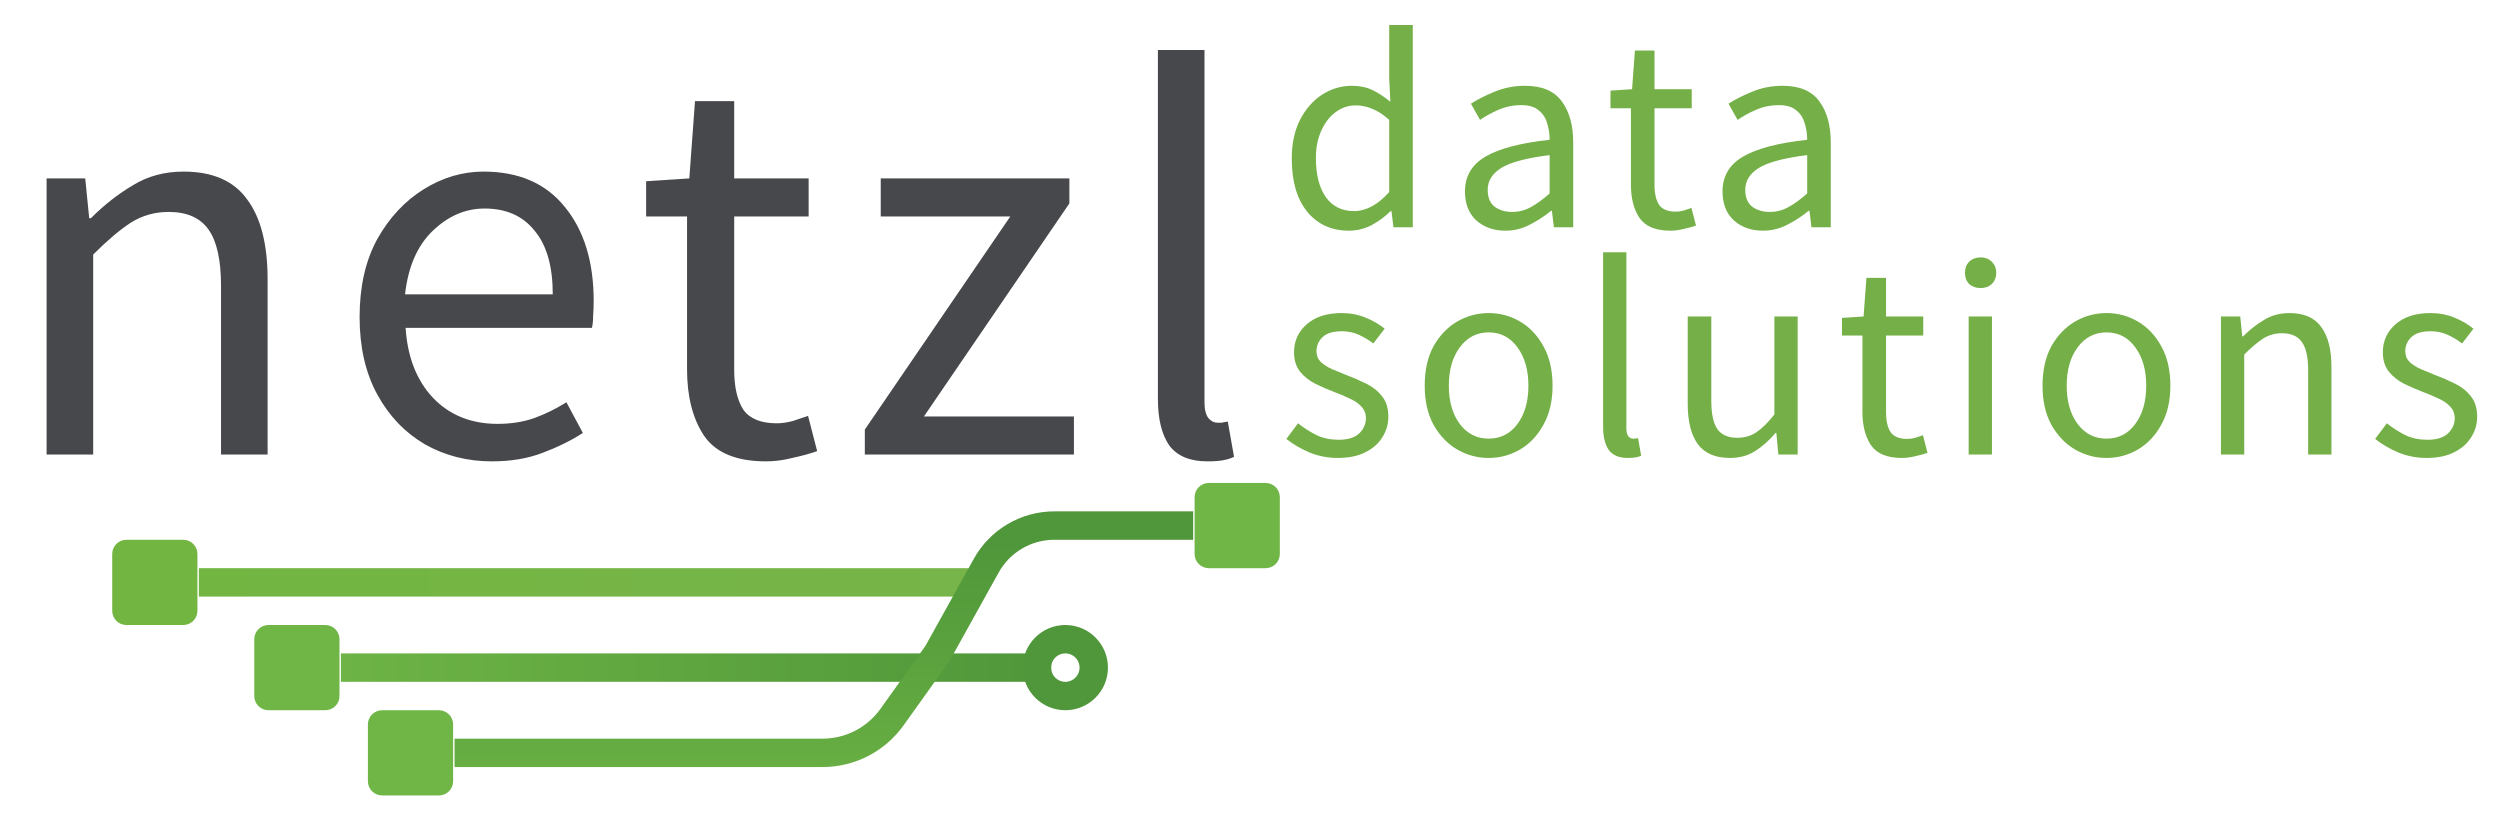
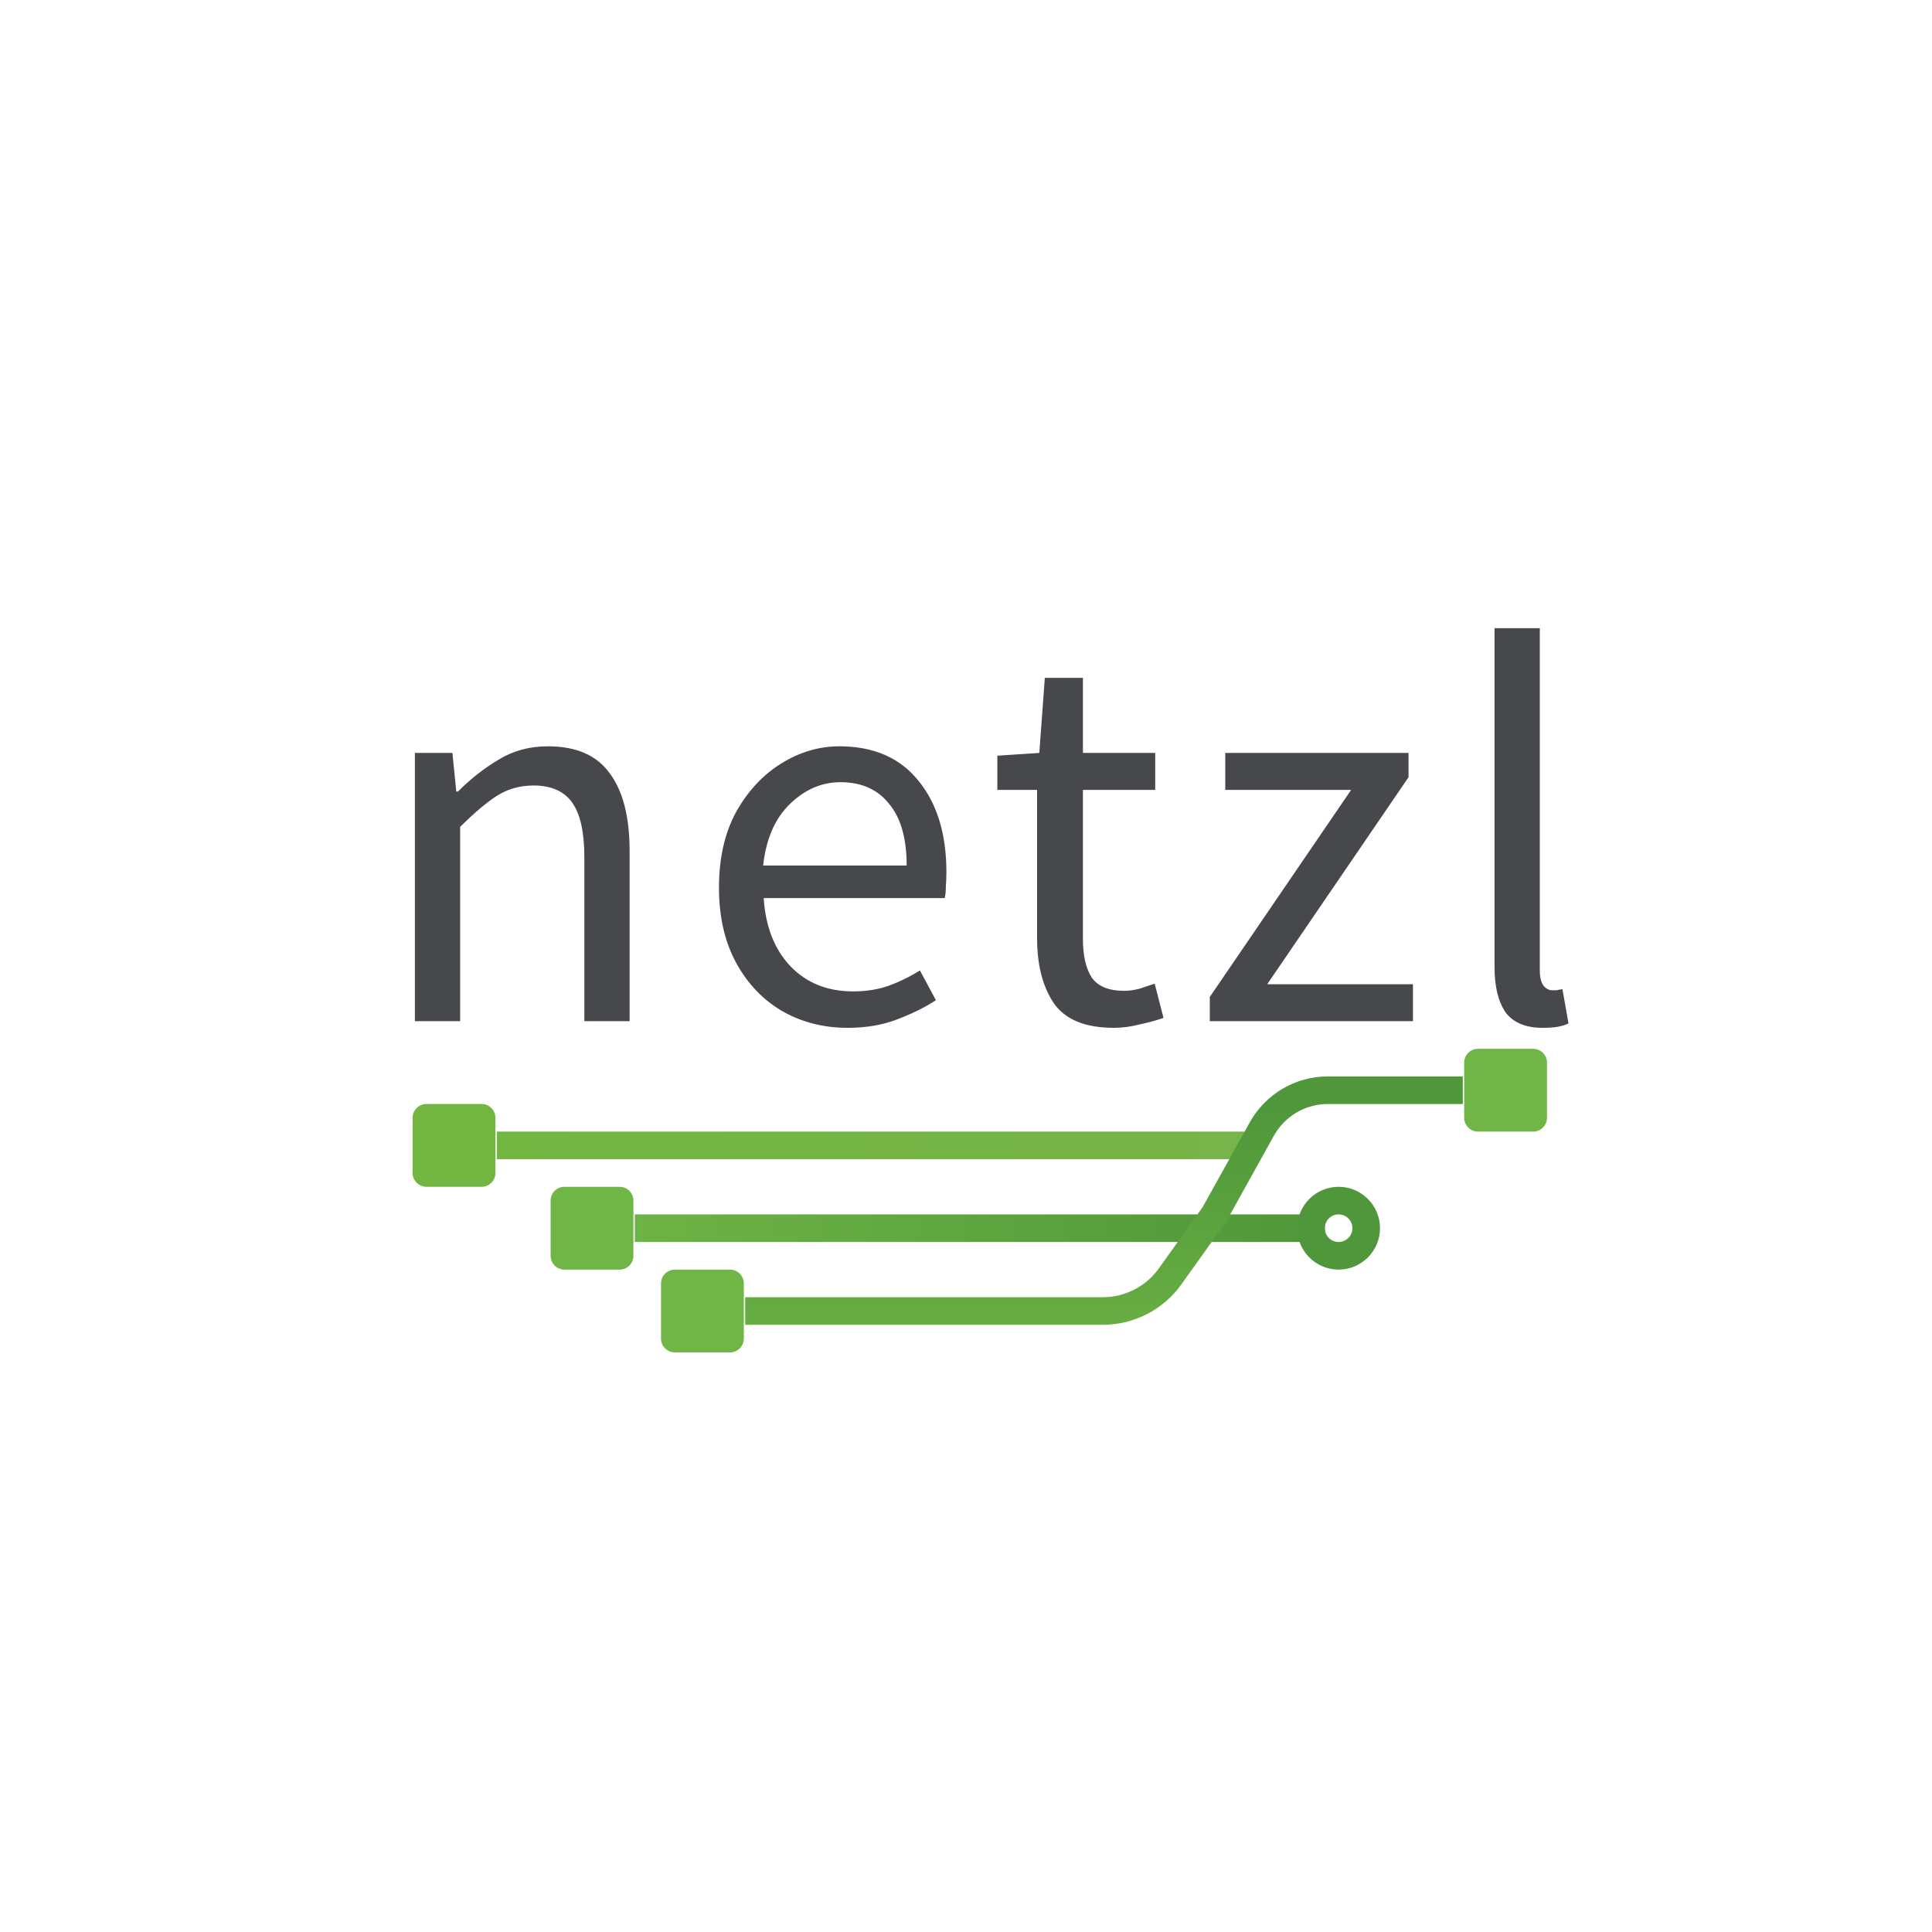
- <svg xmlns="http://www.w3.org/2000/svg" width="88" height="29" viewBox="0 0 88 29" fill="none">
-   <rect width="88" height="29" fill="white" />
-   <path d="M1.64 16V6.28H3L3.14 7.68H3.2C3.667 7.213 4.16 6.827 4.68 6.52C5.2 6.2 5.793 6.04 6.46 6.04C7.487 6.04 8.233 6.367 8.7 7.02C9.18 7.66 9.42 8.6 9.42 9.84V16H7.78V10.06C7.78 9.153 7.633 8.493 7.34 8.08C7.047 7.667 6.58 7.46 5.94 7.46C5.447 7.46 5 7.587 4.6 7.84C4.213 8.093 3.773 8.467 3.28 8.96V16H1.64ZM17.317 16.24C16.451 16.24 15.664 16.04 14.957 15.64C14.251 15.227 13.691 14.64 13.277 13.88C12.864 13.12 12.658 12.213 12.658 11.16C12.658 10.093 12.864 9.18 13.277 8.42C13.704 7.66 14.251 7.073 14.918 6.66C15.584 6.247 16.284 6.04 17.017 6.04C18.258 6.04 19.211 6.453 19.878 7.28C20.558 8.107 20.898 9.213 20.898 10.6C20.898 10.773 20.891 10.947 20.878 11.12C20.878 11.28 20.864 11.42 20.837 11.54H14.277C14.344 12.567 14.664 13.387 15.238 14C15.824 14.613 16.584 14.92 17.517 14.92C17.984 14.92 18.411 14.853 18.797 14.72C19.198 14.573 19.578 14.387 19.938 14.16L20.517 15.24C20.104 15.507 19.631 15.74 19.098 15.94C18.578 16.14 17.984 16.24 17.317 16.24ZM14.258 10.36H19.457C19.457 9.373 19.244 8.627 18.817 8.12C18.404 7.6 17.817 7.34 17.058 7.34C16.378 7.34 15.764 7.607 15.217 8.14C14.684 8.66 14.364 9.4 14.258 10.36ZM26.964 16.24C25.924 16.24 25.197 15.94 24.784 15.34C24.384 14.74 24.184 13.96 24.184 13V7.62H22.744V6.38L24.264 6.28L24.464 3.56H25.844V6.28H28.464V7.62H25.844V13.02C25.844 13.62 25.951 14.087 26.164 14.42C26.391 14.74 26.784 14.9 27.344 14.9C27.517 14.9 27.704 14.873 27.904 14.82C28.104 14.753 28.284 14.693 28.444 14.64L28.764 15.88C28.497 15.973 28.204 16.053 27.884 16.12C27.577 16.2 27.271 16.24 26.964 16.24ZM30.442 16V15.12L35.562 7.62H31.002V6.28H37.642V7.16L32.522 14.66H37.802V16H30.442ZM42.498 16.24C41.885 16.24 41.438 16.053 41.158 15.68C40.891 15.293 40.758 14.747 40.758 14.04V1.76H42.398V14.16C42.398 14.413 42.445 14.6 42.538 14.72C42.631 14.827 42.738 14.88 42.858 14.88C42.911 14.88 42.958 14.88 42.998 14.88C43.051 14.867 43.125 14.853 43.218 14.84L43.438 16.08C43.331 16.133 43.205 16.173 43.058 16.2C42.911 16.227 42.725 16.24 42.498 16.24Z" fill="#47484B" />
-   <path d="M47.48 8.12C46.873 8.12 46.387 7.9 46.02 7.46C45.653 7.013 45.47 6.387 45.47 5.58C45.47 5.053 45.567 4.6 45.76 4.22C45.96 3.833 46.22 3.537 46.54 3.33C46.867 3.123 47.213 3.02 47.58 3.02C47.86 3.02 48.103 3.07 48.31 3.17C48.517 3.27 48.727 3.407 48.94 3.58L48.9 2.75V0.88H49.73V8H49.05L48.98 7.43H48.95C48.763 7.617 48.543 7.78 48.29 7.92C48.037 8.053 47.767 8.12 47.48 8.12ZM47.66 7.43C48.087 7.43 48.5 7.207 48.9 6.76V4.22C48.693 4.033 48.493 3.903 48.3 3.83C48.113 3.75 47.92 3.71 47.72 3.71C47.46 3.71 47.223 3.79 47.01 3.95C46.803 4.103 46.637 4.32 46.51 4.6C46.383 4.873 46.32 5.197 46.32 5.57C46.32 6.15 46.437 6.607 46.67 6.94C46.903 7.267 47.233 7.43 47.66 7.43ZM52.987 8.12C52.58 8.12 52.24 8 51.967 7.76C51.7 7.513 51.567 7.173 51.567 6.74C51.567 6.207 51.803 5.8 52.277 5.52C52.757 5.233 53.514 5.033 54.547 4.92C54.547 4.713 54.517 4.517 54.457 4.33C54.404 4.143 54.303 3.993 54.157 3.88C54.017 3.76 53.813 3.7 53.547 3.7C53.267 3.7 53.004 3.753 52.757 3.86C52.51 3.967 52.29 4.087 52.097 4.22L51.777 3.65C52.004 3.503 52.28 3.363 52.607 3.23C52.94 3.09 53.3 3.02 53.687 3.02C54.28 3.02 54.71 3.203 54.977 3.57C55.243 3.93 55.377 4.413 55.377 5.02V8H54.697L54.627 7.42H54.597C54.37 7.607 54.12 7.77 53.847 7.91C53.58 8.05 53.294 8.12 52.987 8.12ZM53.227 7.46C53.46 7.46 53.68 7.403 53.887 7.29C54.093 7.177 54.313 7.017 54.547 6.81V5.46C53.74 5.56 53.173 5.71 52.847 5.91C52.527 6.11 52.367 6.367 52.367 6.68C52.367 6.953 52.45 7.153 52.617 7.28C52.783 7.4 52.987 7.46 53.227 7.46ZM58.799 8.12C58.279 8.12 57.916 7.97 57.709 7.67C57.509 7.37 57.409 6.98 57.409 6.5V3.81H56.689V3.19L57.449 3.14L57.549 1.78H58.239V3.14H59.549V3.81H58.239V6.51C58.239 6.81 58.293 7.043 58.399 7.21C58.513 7.37 58.709 7.45 58.989 7.45C59.076 7.45 59.169 7.437 59.269 7.41C59.369 7.377 59.459 7.347 59.539 7.32L59.699 7.94C59.566 7.987 59.419 8.027 59.259 8.06C59.106 8.1 58.953 8.12 58.799 8.12ZM62.053 8.12C61.647 8.12 61.307 8 61.033 7.76C60.767 7.513 60.633 7.173 60.633 6.74C60.633 6.207 60.87 5.8 61.343 5.52C61.823 5.233 62.58 5.033 63.613 4.92C63.613 4.713 63.583 4.517 63.523 4.33C63.47 4.143 63.37 3.993 63.223 3.88C63.083 3.76 62.88 3.7 62.613 3.7C62.333 3.7 62.07 3.753 61.823 3.86C61.577 3.967 61.357 4.087 61.163 4.22L60.843 3.65C61.07 3.503 61.347 3.363 61.673 3.23C62.007 3.09 62.367 3.02 62.753 3.02C63.347 3.02 63.777 3.203 64.043 3.57C64.31 3.93 64.443 4.413 64.443 5.02V8H63.763L63.693 7.42H63.663C63.437 7.607 63.187 7.77 62.913 7.91C62.647 8.05 62.36 8.12 62.053 8.12ZM62.293 7.46C62.527 7.46 62.747 7.403 62.953 7.29C63.16 7.177 63.38 7.017 63.613 6.81V5.46C62.807 5.56 62.24 5.71 61.913 5.91C61.593 6.11 61.433 6.367 61.433 6.68C61.433 6.953 61.517 7.153 61.683 7.28C61.85 7.4 62.053 7.46 62.293 7.46ZM47.09 16.12C46.743 16.12 46.413 16.057 46.1 15.93C45.787 15.797 45.513 15.637 45.28 15.45L45.69 14.9C45.903 15.067 46.123 15.207 46.35 15.32C46.577 15.427 46.833 15.48 47.12 15.48C47.44 15.48 47.68 15.407 47.84 15.26C48 15.107 48.08 14.927 48.08 14.72C48.08 14.553 48.023 14.413 47.91 14.3C47.803 14.187 47.663 14.093 47.49 14.02C47.323 13.94 47.15 13.867 46.97 13.8C46.743 13.713 46.52 13.617 46.3 13.51C46.08 13.397 45.9 13.253 45.76 13.08C45.62 12.9 45.55 12.673 45.55 12.4C45.55 12.007 45.697 11.68 45.99 11.42C46.29 11.153 46.703 11.02 47.23 11.02C47.53 11.02 47.81 11.073 48.07 11.18C48.33 11.287 48.553 11.417 48.74 11.57L48.34 12.09C48.173 11.963 48 11.86 47.82 11.78C47.64 11.7 47.443 11.66 47.23 11.66C46.923 11.66 46.697 11.73 46.55 11.87C46.41 12.01 46.34 12.173 46.34 12.36C46.34 12.513 46.39 12.64 46.49 12.74C46.59 12.833 46.72 12.917 46.88 12.99C47.04 13.057 47.21 13.127 47.39 13.2C47.623 13.287 47.853 13.387 48.08 13.5C48.307 13.607 48.493 13.753 48.64 13.94C48.793 14.12 48.87 14.363 48.87 14.67C48.87 14.93 48.8 15.17 48.66 15.39C48.527 15.61 48.327 15.787 48.06 15.92C47.8 16.053 47.477 16.12 47.09 16.12ZM52.4 16.12C52.006 16.12 51.636 16.02 51.289 15.82C50.95 15.62 50.673 15.33 50.459 14.95C50.253 14.57 50.15 14.113 50.15 13.58C50.15 13.033 50.253 12.57 50.459 12.19C50.673 11.81 50.95 11.52 51.289 11.32C51.636 11.12 52.006 11.02 52.4 11.02C52.8 11.02 53.169 11.12 53.51 11.32C53.849 11.52 54.123 11.81 54.33 12.19C54.543 12.57 54.65 13.033 54.65 13.58C54.65 14.113 54.543 14.57 54.33 14.95C54.123 15.33 53.849 15.62 53.51 15.82C53.169 16.02 52.8 16.12 52.4 16.12ZM52.4 15.44C52.819 15.44 53.156 15.27 53.41 14.93C53.669 14.583 53.8 14.133 53.8 13.58C53.8 13.02 53.669 12.567 53.41 12.22C53.156 11.873 52.819 11.7 52.4 11.7C51.986 11.7 51.65 11.873 51.389 12.22C51.13 12.567 50.999 13.02 50.999 13.58C50.999 14.133 51.13 14.583 51.389 14.93C51.65 15.27 51.986 15.44 52.4 15.44ZM57.299 16.12C56.993 16.12 56.769 16.027 56.629 15.84C56.496 15.647 56.429 15.373 56.429 15.02V8.88H57.249V15.08C57.249 15.207 57.273 15.3 57.319 15.36C57.366 15.413 57.419 15.44 57.479 15.44C57.506 15.44 57.529 15.44 57.549 15.44C57.576 15.433 57.613 15.427 57.659 15.42L57.769 16.04C57.716 16.067 57.653 16.087 57.579 16.1C57.506 16.113 57.413 16.12 57.299 16.12ZM60.898 16.12C60.385 16.12 60.008 15.96 59.768 15.64C59.528 15.313 59.408 14.84 59.408 14.22V11.14H60.238V14.11C60.238 14.563 60.308 14.893 60.448 15.1C60.595 15.307 60.828 15.41 61.148 15.41C61.401 15.41 61.625 15.347 61.818 15.22C62.018 15.087 62.231 14.877 62.458 14.59V11.14H63.278V16H62.598L62.528 15.24H62.498C62.272 15.507 62.032 15.72 61.778 15.88C61.525 16.04 61.231 16.12 60.898 16.12ZM66.948 16.12C66.428 16.12 66.064 15.97 65.858 15.67C65.658 15.37 65.558 14.98 65.558 14.5V11.81H64.838V11.19L65.598 11.14L65.698 9.78H66.388V11.14H67.698V11.81H66.388V14.51C66.388 14.81 66.441 15.043 66.548 15.21C66.661 15.37 66.858 15.45 67.138 15.45C67.224 15.45 67.318 15.437 67.418 15.41C67.518 15.377 67.608 15.347 67.688 15.32L67.848 15.94C67.714 15.987 67.568 16.027 67.408 16.06C67.254 16.1 67.101 16.12 66.948 16.12ZM69.297 16V11.14H70.117V16H69.297ZM69.717 10.14C69.557 10.14 69.423 10.093 69.317 10C69.217 9.9 69.167 9.767 69.167 9.6C69.167 9.44 69.217 9.31 69.317 9.21C69.423 9.11 69.557 9.06 69.717 9.06C69.877 9.06 70.007 9.11 70.107 9.21C70.213 9.31 70.267 9.44 70.267 9.6C70.267 9.767 70.213 9.9 70.107 10C70.007 10.093 69.877 10.14 69.717 10.14ZM74.147 16.12C73.754 16.12 73.384 16.02 73.037 15.82C72.698 15.62 72.421 15.33 72.207 14.95C72.001 14.57 71.897 14.113 71.897 13.58C71.897 13.033 72.001 12.57 72.207 12.19C72.421 11.81 72.698 11.52 73.037 11.32C73.384 11.12 73.754 11.02 74.147 11.02C74.547 11.02 74.918 11.12 75.257 11.32C75.597 11.52 75.871 11.81 76.078 12.19C76.291 12.57 76.397 13.033 76.397 13.58C76.397 14.113 76.291 14.57 76.078 14.95C75.871 15.33 75.597 15.62 75.257 15.82C74.918 16.02 74.547 16.12 74.147 16.12ZM74.147 15.44C74.567 15.44 74.904 15.27 75.157 14.93C75.418 14.583 75.547 14.133 75.547 13.58C75.547 13.02 75.418 12.567 75.157 12.22C74.904 11.873 74.567 11.7 74.147 11.7C73.734 11.7 73.397 11.873 73.138 12.22C72.877 12.567 72.748 13.02 72.748 13.58C72.748 14.133 72.877 14.583 73.138 14.93C73.397 15.27 73.734 15.44 74.147 15.44ZM78.177 16V11.14H78.857L78.927 11.84H78.957C79.191 11.607 79.437 11.413 79.697 11.26C79.957 11.1 80.254 11.02 80.587 11.02C81.101 11.02 81.474 11.183 81.707 11.51C81.947 11.83 82.067 12.3 82.067 12.92V16H81.247V13.03C81.247 12.577 81.174 12.247 81.027 12.04C80.881 11.833 80.647 11.73 80.327 11.73C80.081 11.73 79.857 11.793 79.657 11.92C79.464 12.047 79.244 12.233 78.997 12.48V16H78.177ZM85.416 16.12C85.07 16.12 84.74 16.057 84.426 15.93C84.113 15.797 83.84 15.637 83.606 15.45L84.016 14.9C84.23 15.067 84.45 15.207 84.676 15.32C84.903 15.427 85.159 15.48 85.446 15.48C85.766 15.48 86.006 15.407 86.166 15.26C86.326 15.107 86.406 14.927 86.406 14.72C86.406 14.553 86.35 14.413 86.236 14.3C86.129 14.187 85.99 14.093 85.816 14.02C85.65 13.94 85.476 13.867 85.296 13.8C85.07 13.713 84.846 13.617 84.626 13.51C84.406 13.397 84.226 13.253 84.086 13.08C83.946 12.9 83.876 12.673 83.876 12.4C83.876 12.007 84.023 11.68 84.316 11.42C84.616 11.153 85.029 11.02 85.556 11.02C85.856 11.02 86.136 11.073 86.396 11.18C86.656 11.287 86.879 11.417 87.066 11.57L86.666 12.09C86.499 11.963 86.326 11.86 86.146 11.78C85.966 11.7 85.769 11.66 85.556 11.66C85.249 11.66 85.023 11.73 84.876 11.87C84.736 12.01 84.666 12.173 84.666 12.36C84.666 12.513 84.716 12.64 84.816 12.74C84.916 12.833 85.046 12.917 85.206 12.99C85.366 13.057 85.536 13.127 85.716 13.2C85.95 13.287 86.18 13.387 86.406 13.5C86.633 13.607 86.82 13.753 86.966 13.94C87.12 14.12 87.196 14.363 87.196 14.67C87.196 14.93 87.126 15.17 86.986 15.39C86.853 15.61 86.653 15.787 86.386 15.92C86.126 16.053 85.803 16.12 85.416 16.12Z" fill="#74B047" />
-   <line x1="7" y1="20.5" x2="34.1" y2="20.5" stroke="url(#paint0_linear_15_32)" />
-   <path d="M12 23.5L37 23.5" stroke="url(#paint1_linear_15_32)" />
-   <rect x="8.95" y="22" width="3" height="3" rx="0.5" fill="#70B646" />
-   <path d="M37.5 22.5C38.052 22.5 38.5 22.948 38.5 23.5C38.5 24.052 38.052 24.5 37.5 24.5C36.948 24.5 36.5 24.052 36.5 23.5C36.5 22.948 36.948 22.5 37.5 22.5Z" stroke="#4F973A" />
-   <path d="M16 26.5H19.351H28.956C29.925 26.5 30.834 26.032 31.397 25.244L33 23L34.717 19.909C35.2 19.039 36.117 18.5 37.112 18.5H42" stroke="url(#paint2_linear_15_32)" />
-   <path d="M12.95 25.5C12.95 25.224 13.174 25 13.45 25H15.45C15.726 25 15.95 25.224 15.95 25.5V27.5C15.95 27.776 15.726 28 15.45 28H13.45C13.174 28 12.95 27.776 12.95 27.5V25.5Z" fill="#70B646" />
-   <path d="M42.05 17.5C42.05 17.224 42.274 17 42.55 17H44.55C44.826 17 45.05 17.224 45.05 17.5V19.5C45.05 19.776 44.826 20 44.55 20H42.55C42.274 20 42.05 19.776 42.05 19.5V17.5Z" fill="#70B646" />
-   <rect x="3.95" y="19" width="3" height="3" rx="0.5" fill="#72B541" />
+ <svg xmlns="http://www.w3.org/2000/svg" width="70" height="70" viewBox="0 0 70 70" fill="none">
+   <rect width="70" height="70" fill="white" />
+   <line x1="18" y1="41.5" x2="45.1" y2="41.5" stroke="url(#paint0_linear_33_79)" />
+   <path d="M23 44.5L48 44.5" stroke="url(#paint1_linear_33_79)" />
+   <rect x="19.95" y="43" width="3" height="3" rx="0.5" fill="#70B646" />
+   <path d="M48.5 43.5C49.052 43.5 49.5 43.948 49.5 44.5C49.5 45.052 49.052 45.5 48.5 45.5C47.948 45.5 47.5 45.052 47.5 44.5C47.5 43.948 47.948 43.5 48.5 43.5Z" stroke="#4F973A" />
+   <path d="M27 47.5H30.351H39.956C40.925 47.5 41.834 47.032 42.397 46.244L44 44L45.717 40.909C46.2 40.039 47.117 39.5 48.112 39.5H53" stroke="url(#paint2_linear_33_79)" />
+   <path d="M23.95 46.5C23.95 46.224 24.174 46 24.45 46H26.45C26.726 46 26.95 46.224 26.95 46.5V48.5C26.95 48.776 26.726 49 26.45 49H24.45C24.174 49 23.95 48.776 23.95 48.5V46.5Z" fill="#70B646" />
+   <path d="M53.05 38.5C53.05 38.224 53.274 38 53.55 38H55.55C55.826 38 56.05 38.224 56.05 38.5V40.5C56.05 40.776 55.826 41 55.55 41H53.55C53.274 41 53.05 40.776 53.05 40.5V38.5Z" fill="#70B646" />
+   <rect x="14.95" y="40" width="3" height="3" rx="0.5" fill="#72B541" />
+   <path d="M15.032 37V27.28H16.392L16.532 28.68H16.592C17.059 28.213 17.552 27.827 18.072 27.52C18.592 27.2 19.186 27.04 19.852 27.04C20.879 27.04 21.625 27.367 22.092 28.02C22.572 28.66 22.812 29.6 22.812 30.84V37H21.172V31.06C21.172 30.153 21.026 29.493 20.732 29.08C20.439 28.667 19.972 28.46 19.332 28.46C18.839 28.46 18.392 28.587 17.992 28.84C17.605 29.093 17.166 29.467 16.672 29.96V37H15.032ZM30.71 37.24C29.843 37.24 29.056 37.04 28.35 36.64C27.643 36.227 27.083 35.64 26.67 34.88C26.256 34.12 26.05 33.213 26.05 32.16C26.05 31.093 26.256 30.18 26.67 29.42C27.096 28.66 27.643 28.073 28.31 27.66C28.976 27.247 29.676 27.04 30.41 27.04C31.65 27.04 32.603 27.453 33.27 28.28C33.95 29.107 34.29 30.213 34.29 31.6C34.29 31.773 34.283 31.947 34.27 32.12C34.27 32.28 34.256 32.42 34.23 32.54H27.67C27.736 33.567 28.056 34.387 28.63 35C29.216 35.613 29.976 35.92 30.91 35.92C31.376 35.92 31.803 35.853 32.19 35.72C32.59 35.573 32.97 35.387 33.33 35.16L33.91 36.24C33.496 36.507 33.023 36.74 32.49 36.94C31.97 37.14 31.376 37.24 30.71 37.24ZM27.65 31.36H32.85C32.85 30.373 32.636 29.627 32.21 29.12C31.796 28.6 31.21 28.34 30.45 28.34C29.77 28.34 29.156 28.607 28.61 29.14C28.076 29.66 27.756 30.4 27.65 31.36ZM40.356 37.24C39.316 37.24 38.59 36.94 38.176 36.34C37.776 35.74 37.576 34.96 37.576 34V28.62H36.136V27.38L37.656 27.28L37.856 24.56H39.236V27.28H41.856V28.62H39.236V34.02C39.236 34.62 39.343 35.087 39.556 35.42C39.783 35.74 40.176 35.9 40.736 35.9C40.91 35.9 41.096 35.873 41.296 35.82C41.496 35.753 41.676 35.693 41.836 35.64L42.156 36.88C41.89 36.973 41.596 37.053 41.276 37.12C40.97 37.2 40.663 37.24 40.356 37.24ZM43.834 37V36.12L48.954 28.62H44.394V27.28H51.034V28.16L45.914 35.66H51.194V37H43.834ZM55.89 37.24C55.277 37.24 54.83 37.053 54.55 36.68C54.283 36.293 54.15 35.747 54.15 35.04V22.76H55.79V35.16C55.79 35.413 55.837 35.6 55.93 35.72C56.023 35.827 56.13 35.88 56.25 35.88C56.303 35.88 56.35 35.88 56.39 35.88C56.444 35.867 56.517 35.853 56.61 35.84L56.83 37.08C56.724 37.133 56.597 37.173 56.45 37.2C56.303 37.227 56.117 37.24 55.89 37.24Z" fill="#47484B" />
  <defs>
-     <linearGradient id="paint0_linear_15_32" x1="7" y1="21.5" x2="34.1" y2="21.5" gradientUnits="userSpaceOnUse">
+     <linearGradient id="paint0_linear_33_79" x1="18" y1="42.5" x2="45.1" y2="42.5" gradientUnits="userSpaceOnUse">
      <stop stop-color="#72B541" />
      <stop offset="1" stop-color="#77B449" />
    </linearGradient>
-     <linearGradient id="paint1_linear_15_32" x1="9.414" y1="24.5" x2="37" y2="24.5" gradientUnits="userSpaceOnUse">
+     <linearGradient id="paint1_linear_33_79" x1="20.414" y1="45.5" x2="48" y2="45.5" gradientUnits="userSpaceOnUse">
      <stop stop-color="#70B646" />
      <stop offset="1" stop-color="#4F973A" />
    </linearGradient>
-     <linearGradient id="paint2_linear_15_32" x1="27.729" y1="19.167" x2="27.729" y2="29.833" gradientUnits="userSpaceOnUse">
+     <linearGradient id="paint2_linear_33_79" x1="38.729" y1="40.167" x2="38.729" y2="50.833" gradientUnits="userSpaceOnUse">
      <stop stop-color="#4F973A" />
      <stop offset="1" stop-color="#70B646" />
    </linearGradient>
  </defs>
</svg>
